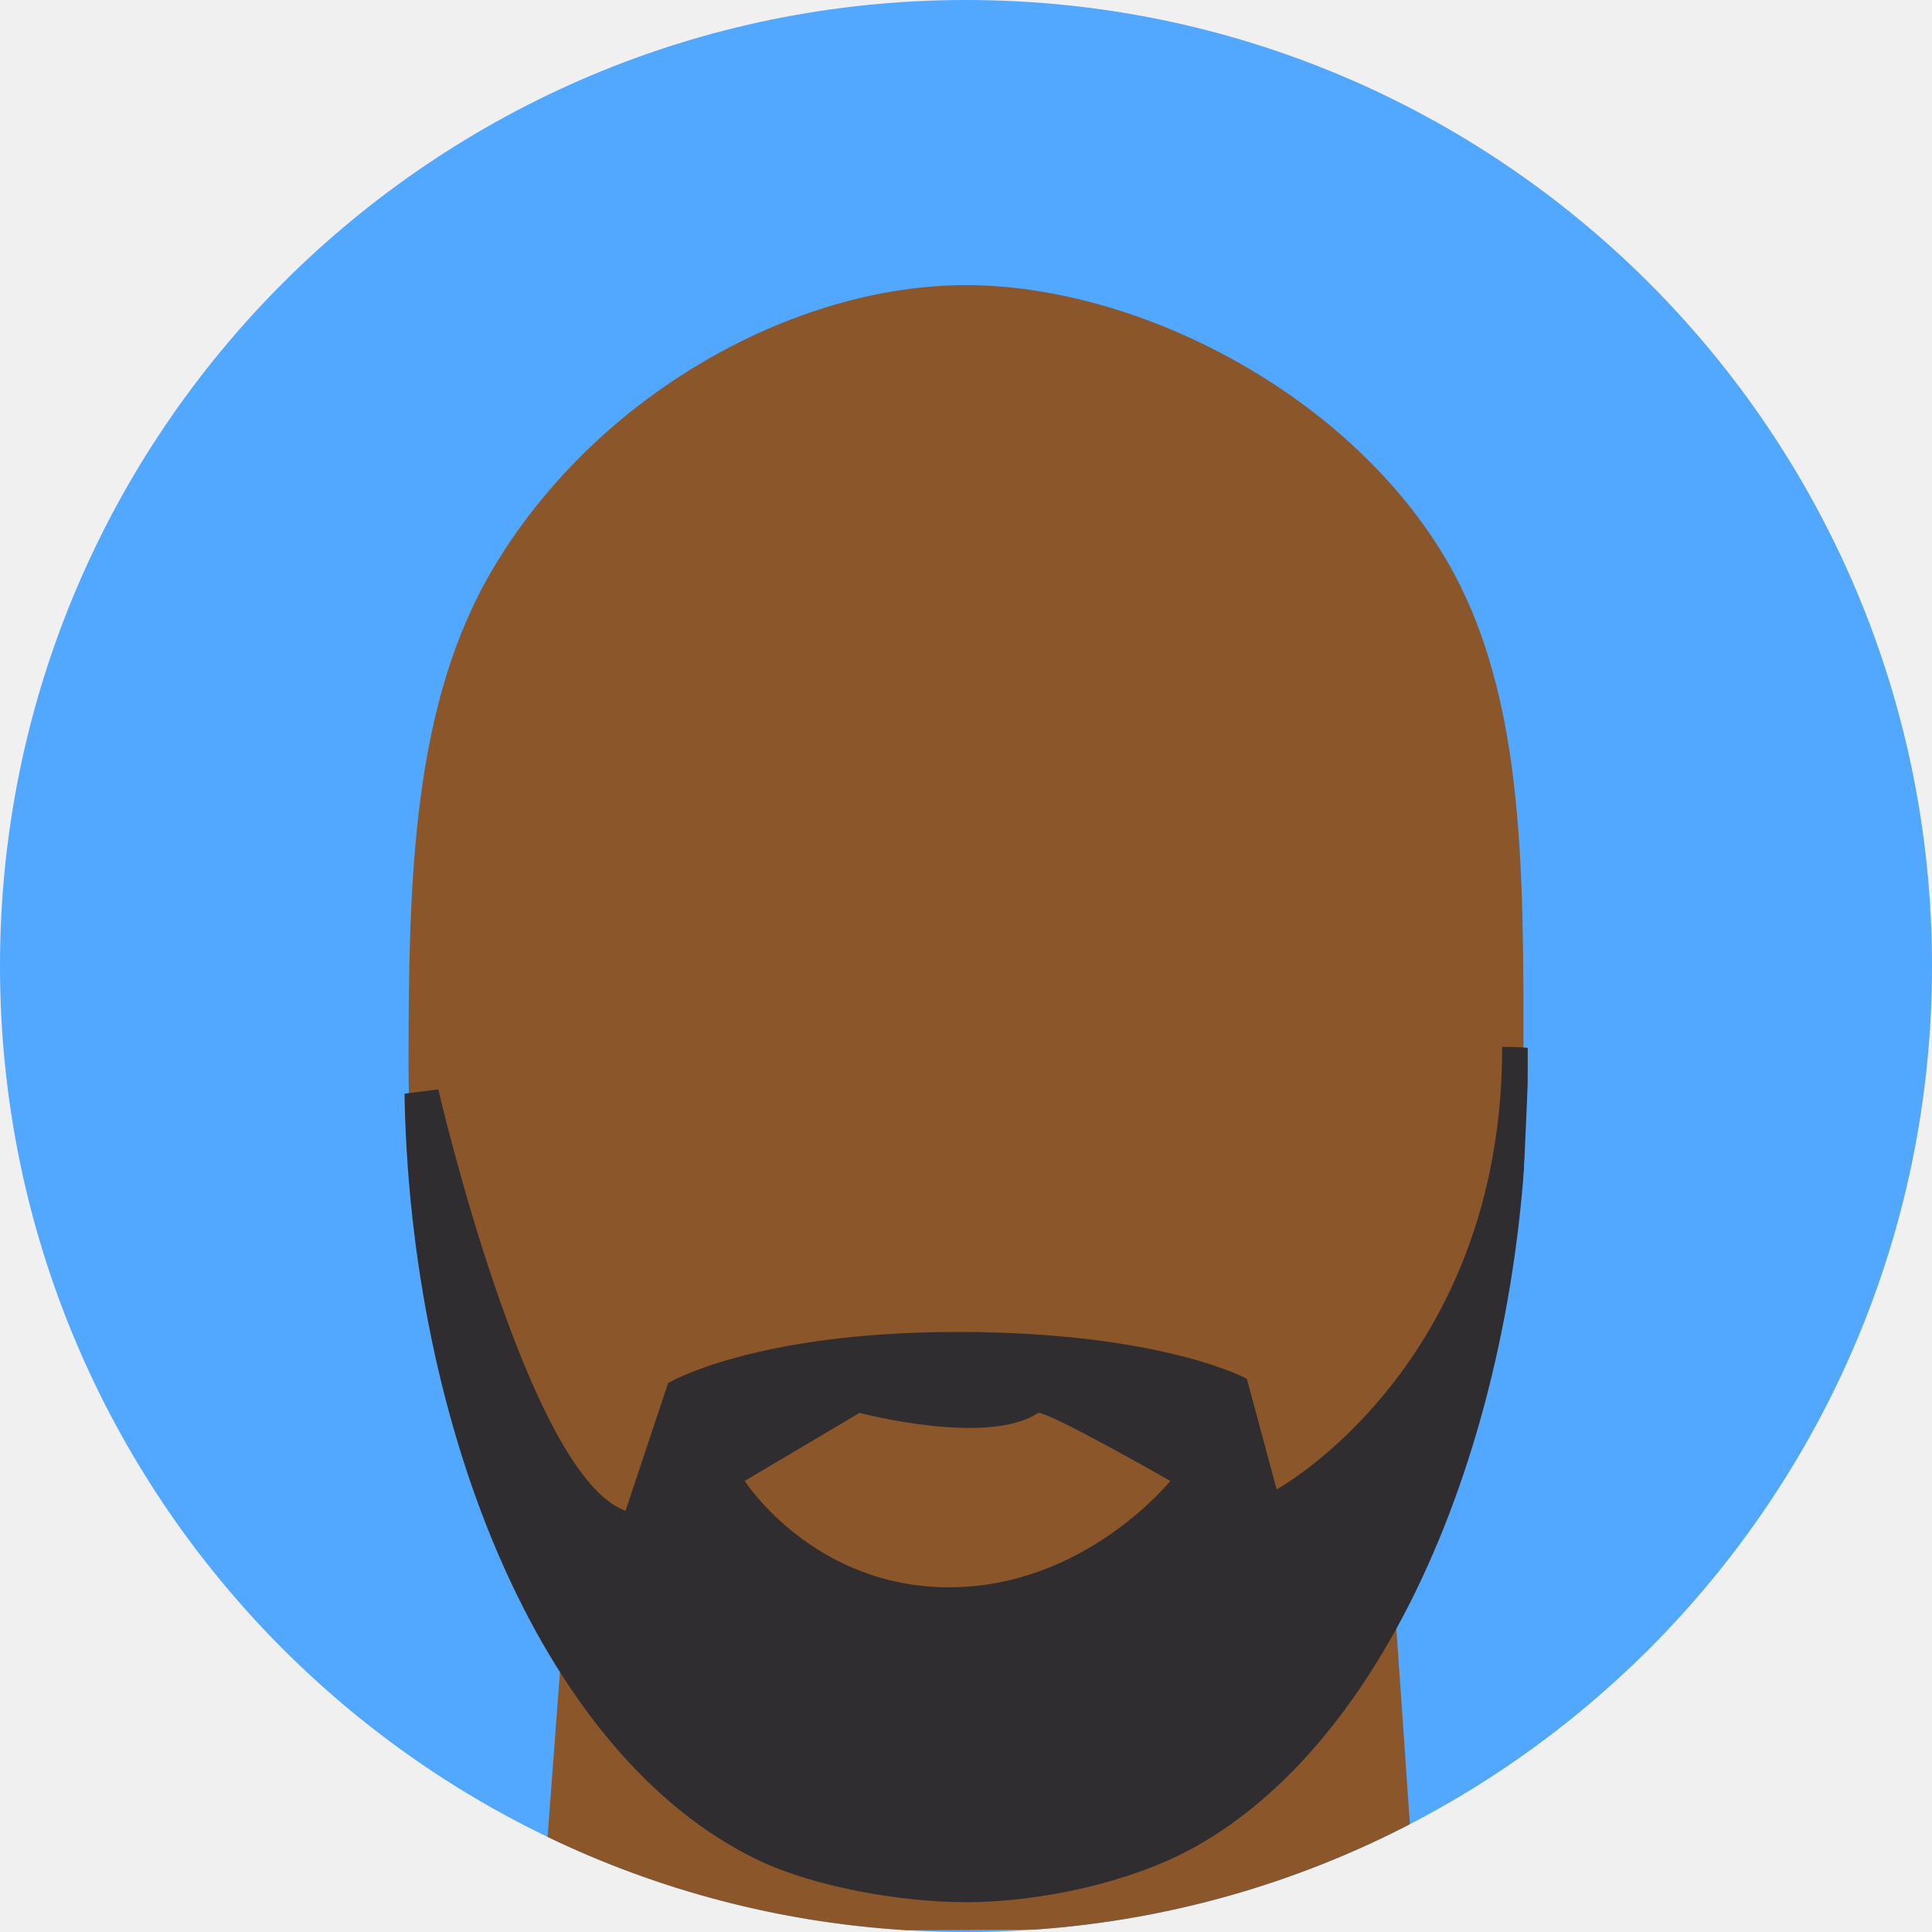
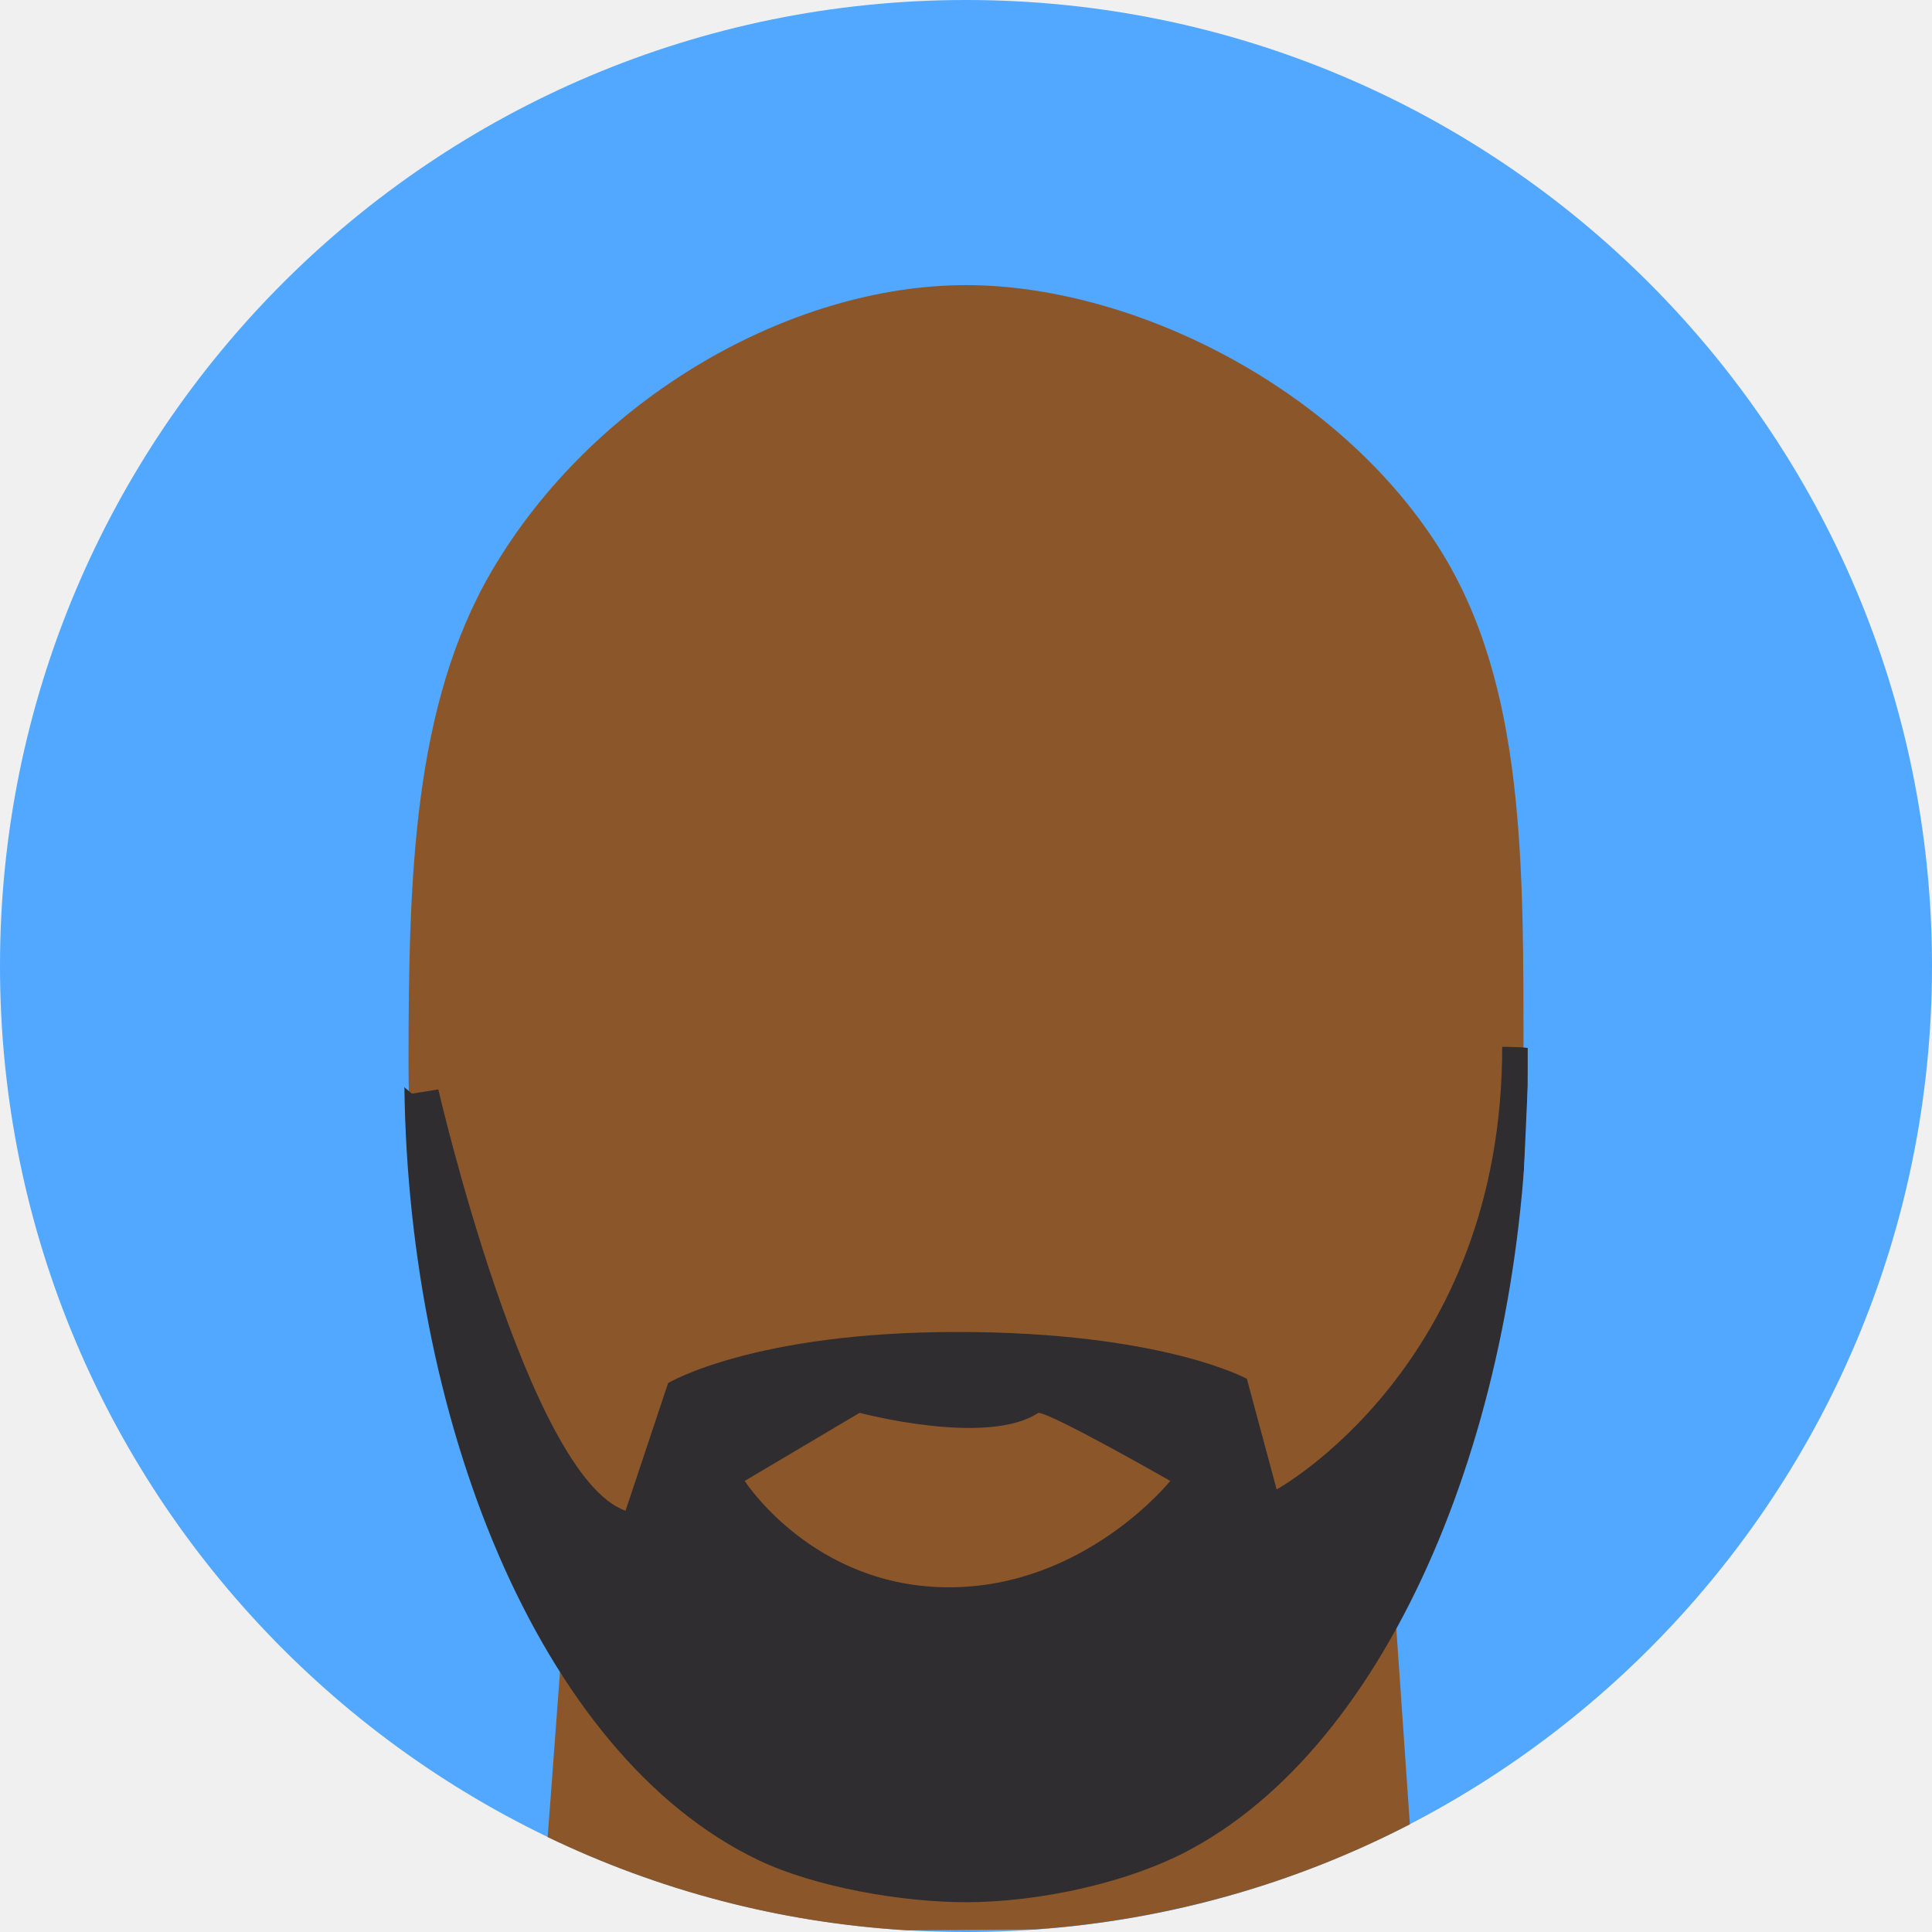
<svg xmlns="http://www.w3.org/2000/svg" xmlns:xlink="http://www.w3.org/1999/xlink" viewBox="0 0 454 454">
  <defs>
    <circle id="svg--head" cx="227" cy="227" r="227" />
-     <path id="svg--face" d="M83.198,370.121 C96.6,376.525 117.044,380 132,380 C149.026,380 170.356,375.496 185.299,367.295 C234.34,340.38 264,262.495 264,184.427 C264,137.458 264.583,94.59 243.891,62.029 C219.711,23.977 171.285,0 132,0 C90.812,0 43.915,26.357 19.707,67.658 C1.069,99.458 0,140.118 0,184.427 C0,265.387 31.269,345.31 83.198,370.121 Z" />
+     <path id="svg--face" d="M83.2,370.1 C96.6,376.5 117,380 132,380 C149,380 170.4,375.5 185.3,367.3 C234.3,340.4 264,262.5 264,184.4 C264,137.5 264.6,94.6 243.9,62 C219.7,24 171.3,0 132,0 C90.8,0 43.9,26.4 19.7,67.7 C1.1,99.5 0,140.1 0,184.4 C0,265.4 31.3,345.3 83.2,370.1 Z" />
  </defs>
-   <g id="svg--container" stroke="none" stroke-width="1" fill="none" fill-rule="evenodd">
-     <g id="Rectangle-1-+-Group">
-       <use id="Oval-3" fill="#52A7FF" xlink:href="#svg--head" />
-       <g id="Path-3-+-Oval-1-+-Path-1">
-         <g id="svg--skin" class="face" fill="#8B572A">
-           <path d="M128.676,431.658 L133,374 L326,352 L331.313,428.666 C304.582,442.521 274.746,451.217 243.123,453.436 L213.11,453.582 C183.006,451.765 154.485,444.081 128.676,431.658 Z" id="Path-3" />
-           <path d="M178.567,434.199 C191.869,440.552 212.158,444 227,444 C243.897,444 265.066,439.532 279.896,431.395 C328.565,404.693 358,327.422 358,249.971 C358,203.373 358.578,160.844 338.043,128.539 C314.046,90.788 265.987,67 227,67 C186.124,67 139.582,93.149 115.558,134.124 C97.061,165.673 96,206.011 96,249.971 C96,330.292 127.032,409.583 178.567,434.199 Z" id="Oval-1" />
-         </g>
-         <g id="svg--beard" transform="translate(95, 67)">
-           <mask id="mask-4" fill="white">
-             <use xlink:href="#svg--face" />
-           </mask>
-           <use id="Oval-2" xlink:href="#svg--face" />
-           <path d="M8,189 C8,189 29,280 52,288 L62,258 C62,258 82,246 130,246 C178,246 198,257 198,257 L205,283 C205,283 258,254 258,179 C258.312,179 265.424,179 264.667,179.564 C263.909,180.129 261,264 261,264 L201,389 L69,397 L5,328 L-10,180 L1.77635684e-15,190 L8,189 Z M80,281 L107,265 C107,265 137,273 149,265 C152,265 180,281 180,281 C180,281 160,306 128,306 C96,306 80,281 80,281 Z" fill="#2F2D30" mask="url(#mask-4)" />
-         </g>
+   <g id="svg--container" fill="none" fill-rule="evenodd">
+     <use id="Oval-3" fill="#52A7FF" xlink:href="#svg--head" />
+     <g id="Path-3-+-Oval-1-+-Path-1">
+       <g id="svg--skin" class="face" fill="#8B572A">
+         <path d="M128.7, 431.7 L133, 374 L326, 352 L331.3, 428.7 C304.6, 442.5 274.7, 451.2 243.1, 453.4 L213.1, 453.6 C183.0, 451.8 154.5, 444.1 128.7, 431.7 Z" id="Path-3" />
+         <path d="M178.6, 434.2 C191.9, 440.6 212.2, 444 227, 444 C243.9, 444 265.1, 439.5 279.9, 431.4 C328.6, 404.7 358, 327.4 358, 250.0 C358, 203.4 358.6, 160.8 338.0, 128.5 C314.0, 90.8 266.0, 67 227, 67 C186.1, 67 139.6, 93.2 115.6, 134.1 C97.1, 165.7 96, 206.0 96, 250.0 C96, 330.3 127.0, 409.6 178.6, 434.2 Z" id="Oval-1" />
+       </g>
+       <g id="svg--beard" transform="translate(95, 67)">
+         <mask id="mask-4" fill="white">
+           <use xlink:href="#svg--face" />
+         </mask>
+         <use id="Oval-2" xlink:href="#svg--face" />
+         <path d="M8, 189 C8, 189 29, 280 52, 288 L62, 258 C62, 258 82, 246 130, 246 C178, 246 198, 257 198, 257 L205, 283 C205, 283 258, 254 258, 179 C258.3, 179 265.4, 179 264.7, 179.6 C263.9, 180.1 261, 264 261, 264 L201, 389 L69, 397 L5, 328 L-10, 180 L1.8, 190 L8, 189 Z M80, 281 L107, 265 C107, 265 137, 273 149, 265 C152, 265 180, 281 180, 281 C180, 281 160, 306 128, 306 C96, 306 80, 281 80, 281 Z" fill="#2F2D30" mask="url(#mask-4)" />
      </g>
    </g>
  </g>
</svg>
